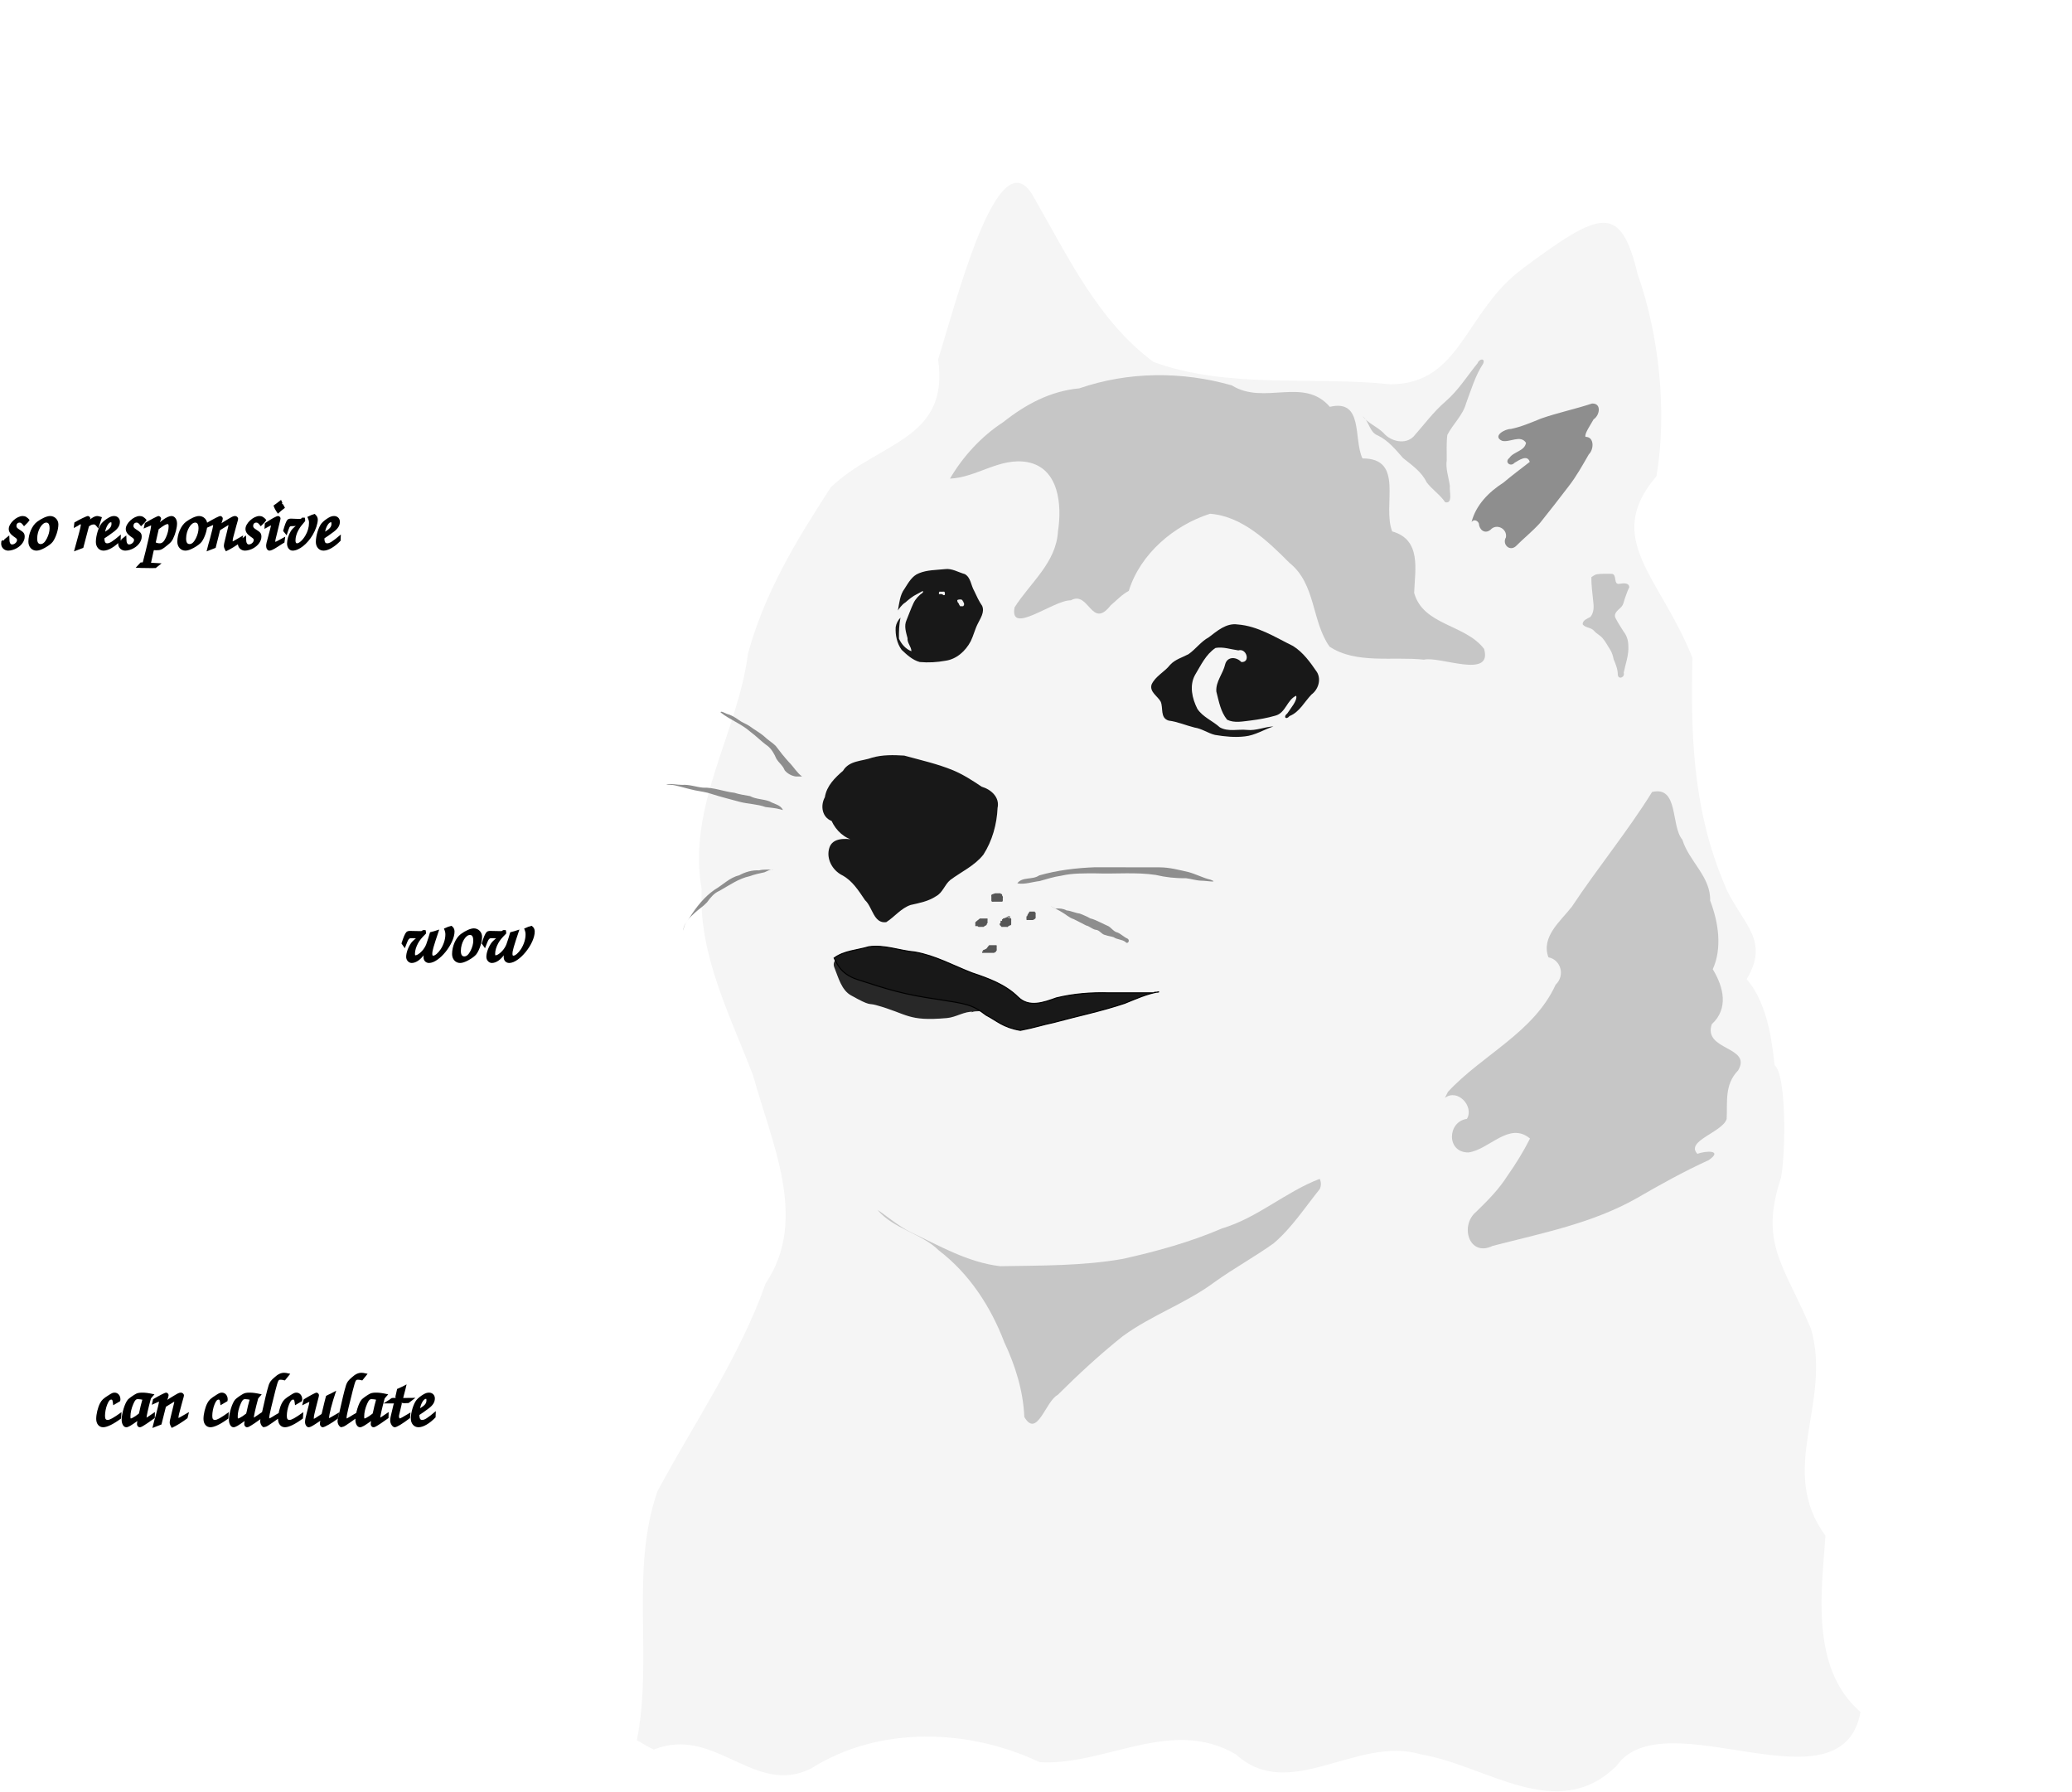
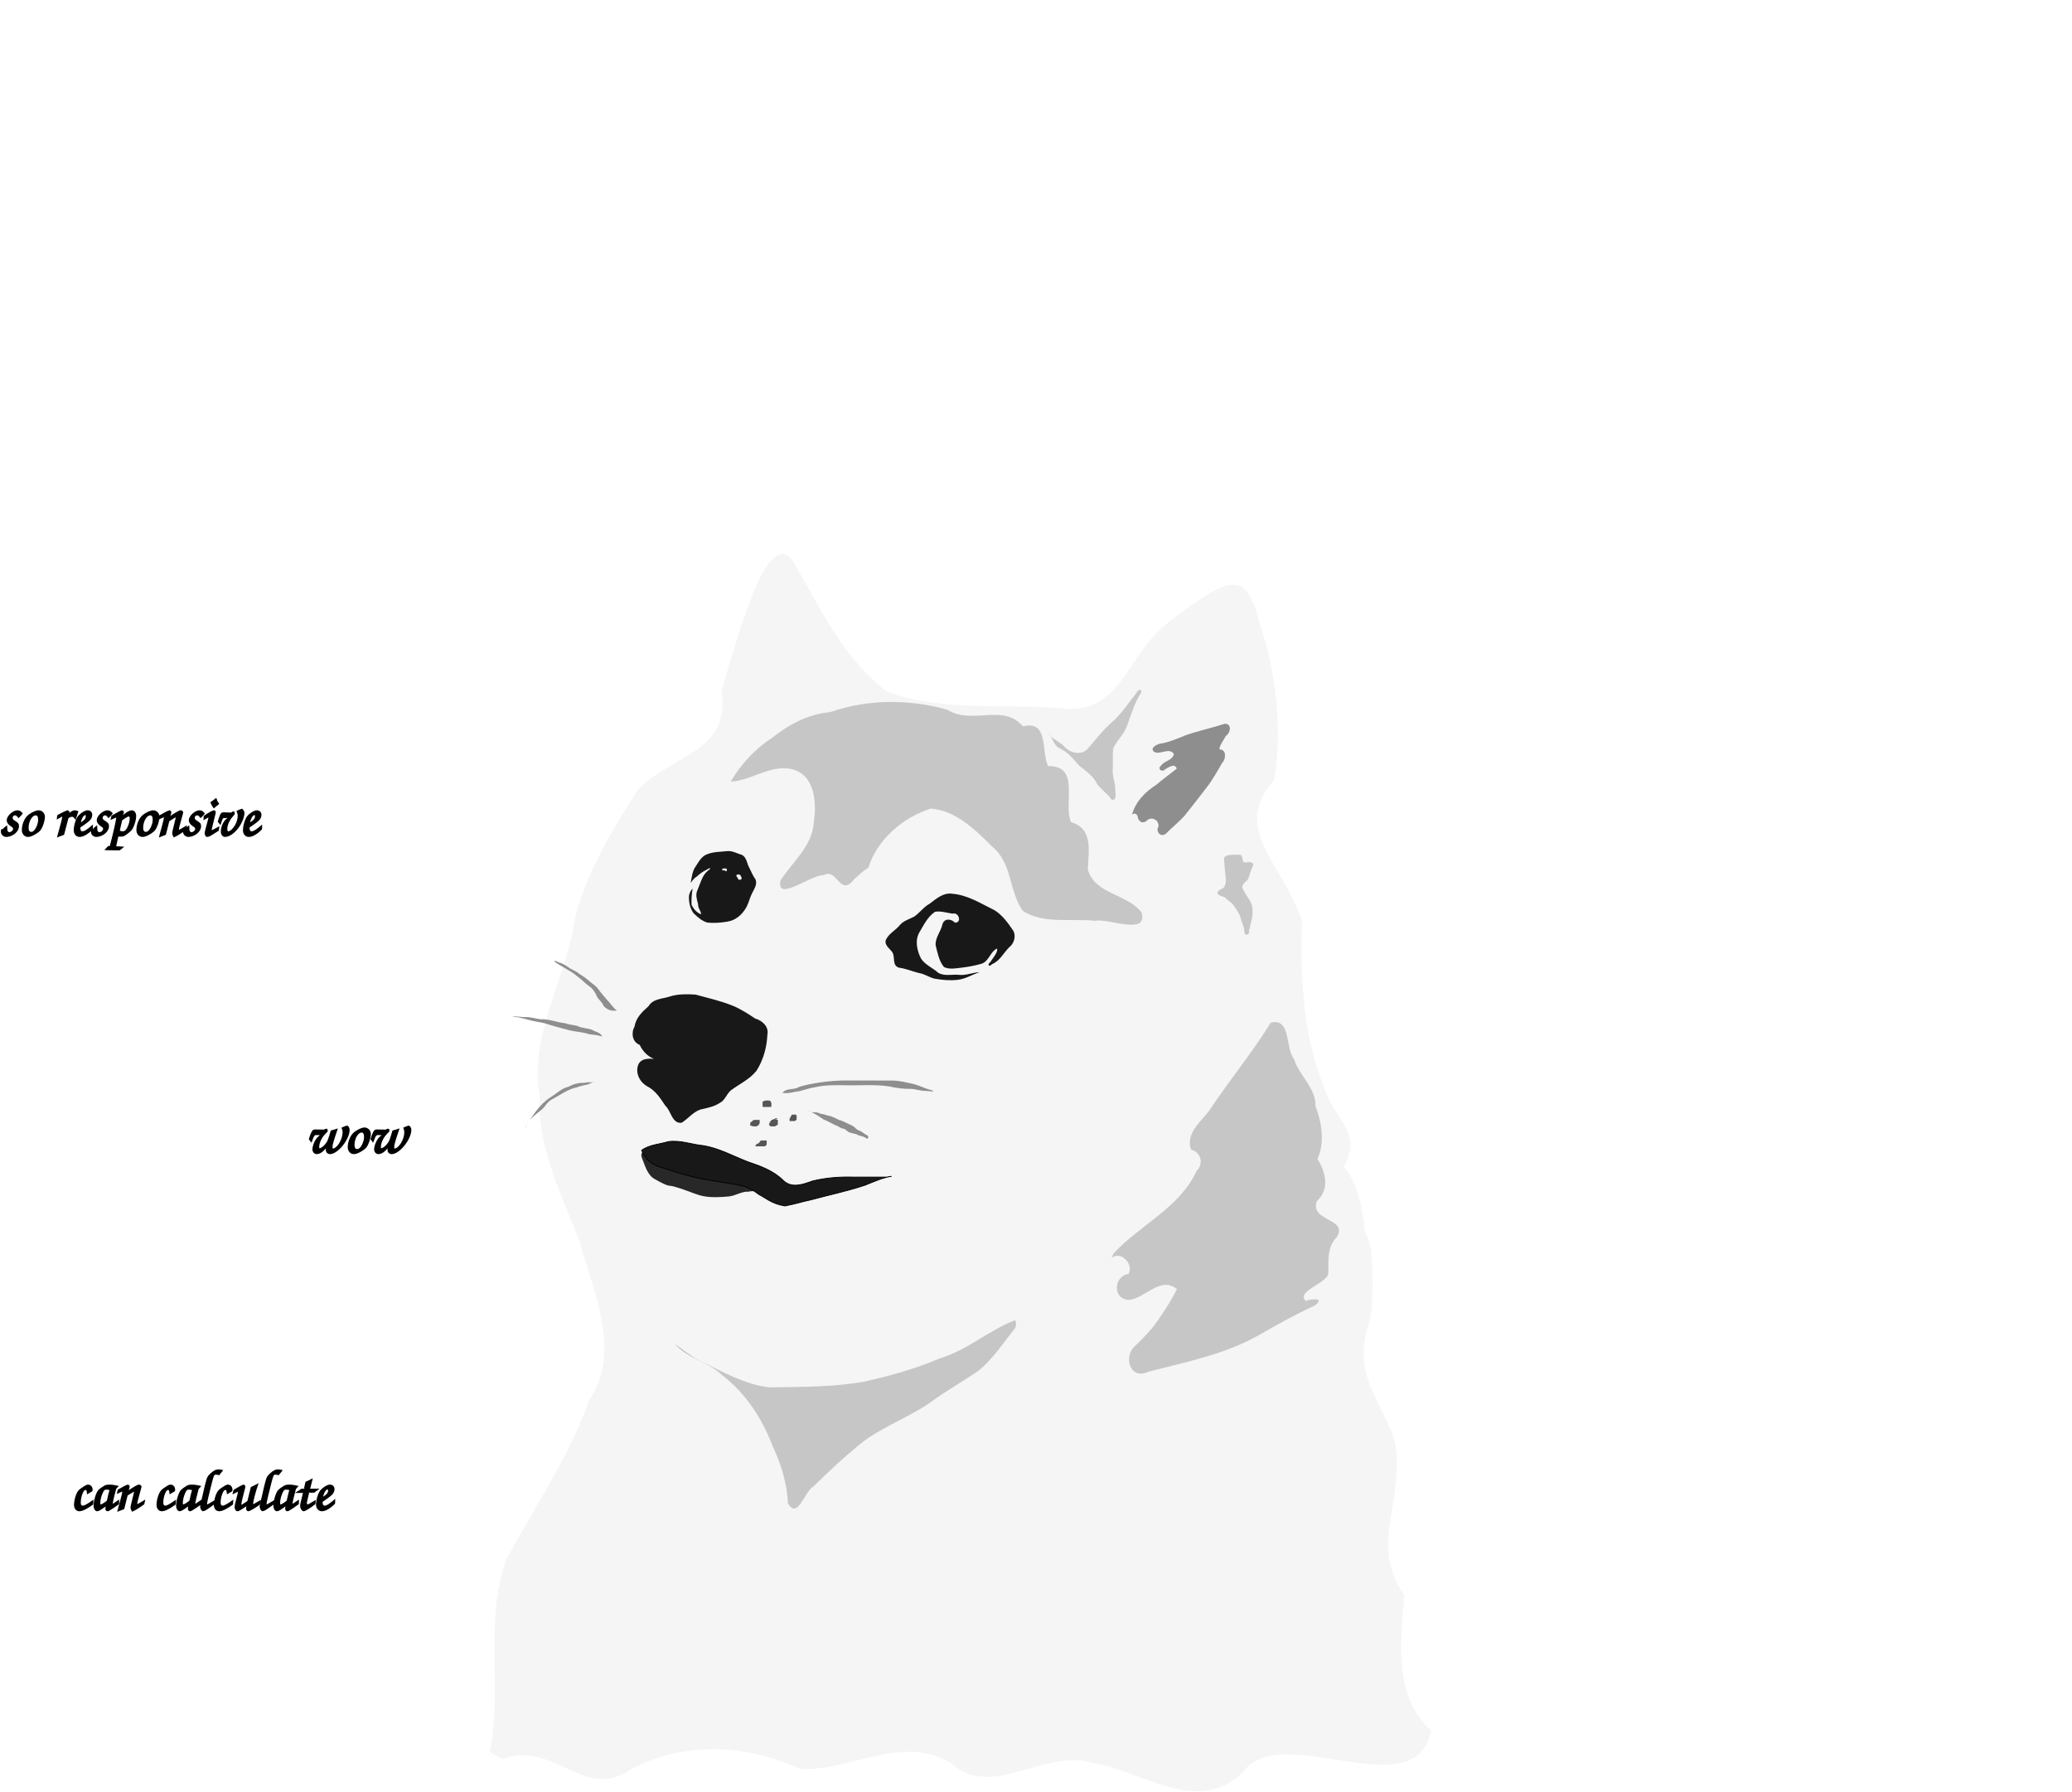
<svg xmlns="http://www.w3.org/2000/svg" id="svg2985" version="1.1" width="723.881" height="625.755">
  <defs id="defs2989" />
  <g id="layer1" style="display:inline" transform="translate(-459.7664,-987.4308)" />
-   <g id="g4183">
+   <g id="g4183" transform="matrix(0.7692308,0,0,0.7692308,0,144.405)">
    <g transform="matrix(0.8979372,0,0,0.8979372,-0.1395955,144.1361)" id="g4083">
      <g id="g4050" transform="matrix(0.4020044,0,0,0.4020044,-184.7656,-112.1464)">
        <path id="path3016" d="m 1990.824,417.257 c -0.911,-1.437 0.14,-4.919 2.152,-3.388 1.006,1.262 3.476,1.957 3.51,-0.349 1.218,-1.37 3.578,-1.724 3.622,-3.492 0.724,-0.347 3.497,0.464 3.417,-1.303 -0.812,-1.098 2.027,-1.831 2.565,-2.956 1.599,0.095 -0.143,-1.731 -0.076,-1.268 1.406,-0.657 3.048,-1.125 3.393,-2.775 1.756,-1.752 3.586,-3.601 5.987,-4.425 2.633,0.465 3.755,-2.918 6.257,-2.962 2.562,-0.347 5.161,0.229 7.715,-0.22 2.231,0.58 0.927,3.385 1.094,4.999 -0.837,1.263 -1.531,2.569 -2.14,3.935 -0.63,0.644 -1.354,1.316 -0.754,2.076 -1.274,0.993 -3.114,0.635 -3.915,2.337 -0.616,0.486 -3.13,0.313 -2.618,1.589 1.058,0.442 -1.459,1.38 -2.026,1.867 -1.197,1.05 -2.203,2.388 -3.84,2.839 -1.353,0.509 -2.867,0.644 -4.268,0.255 -0.451,2.526 -3.389,2.099 -5.13,2.871 -0.991,0.496 -3.982,0.222 -3.467,1.558 0.27,1.667 -2.387,0.855 -3.431,0.929 -1.829,0.119 -3.996,-0.041 -5.189,-1.637 -0.692,-0.913 -3.666,-1.207 -2.413,0.571 1.896,0.528 0.329,-1.01 -0.445,-1.053 z" style="fill:#dadada;fill-opacity:1;stroke:none" />
        <path id="path2998" d="m 1076.38,1563.71 c 15.843,-79.559 -6.856,-163.753 19.894,-240.773 35.1,-65.756 79.313,-129.186 104.816,-201.372 41.864,-61.866 5.124,-137.338 -12.114,-200.745 -22.106,-58.285 -52.929,-116.357 -49.891,-180.633 -14.274,-80.742 35.09,-151.309 44.825,-227.949 16.045,-58.738 46.382,-109.052 80.252,-161.059 45.822,-43.95 115.117,-45.326 103.732,-123.751 16.281,-50.102 57.647,-217.882 91.951,-158.134 34.622,60.302 63.04,120.917 116.54,160.666 72.589,26.428 153.472,13.638 229.301,21.603 68.387,-0.095 71.656,-70.033 127.776,-111.804 75.584,-56.257 94.955,-63.994 111.541,5.431 20.703,57.993 28.814,134.036 18.144,195.383 -52.258,60.898 3.873,97.357 34.861,175.765 -2.226,86.807 2.632,155.132 33.838,225.992 16.354,32.553 40.649,48.439 18.619,84.926 22.164,25.096 25.393,69.911 27.066,83.331 11.079,8.194 11.105,81.625 6.202,108.877 -21.15,63.406 2.627,83.98 29.027,146.174 20.626,71.802 -33.166,136.123 13.953,200.213 -2.989,48.891 -16.149,127.413 33.964,170.686 -18.537,99.638 -189.75,-13.508 -236.045,51.981 -57.465,56.697 -126.444,-0.684 -189.06,-10.933 -62.02,-18.985 -127.284,47.436 -179.346,-0.052 -62.653,-36.901 -127.378,11.505 -190.174,7.438 -68.483,-32.504 -155.585,-35.387 -221.071,6.222 -55.056,27.389 -93.002,-42.105 -152.231,-18.362 l -6.688,-3.372 -9.683,-5.75 0,0 z" style="fill:#f5f5f5;fill-opacity:1;stroke:none" />
        <path id="path3050" d="m 1402.444,858.804 c -9.114,-0.642 -16.967,5.312 -25.938,6.107 -38.457,3.406 -37.588,-4.028 -68.937,-12.618 -7.324,-2.007 -4.439,1.583 -24.023,-9.392 -9.121,-5.112 -12.14,-17.217 -16.053,-26.97 -2.894,-7.104 5.391,-11.359 11.306,-11.555 8.342,-0.872 16.765,-0.25 25.144,-0.437 8.241,-0.186 16.223,2.557 24.387,3.359 9.8,2.357 19.088,6.35 28.366,10.215 7.805,3.84 16.364,5.883 24.025,10.066 6.962,3.311 13.805,6.852 20.504,10.662 5.623,3.455 10.061,8.804 13.328,14.466 2.209,7.839 -10.785,4.348 -14.723,6.62" style="fill:#282828;fill-opacity:1;stroke:none" />
        <path id="path3002" d="m 1778.673,282.442 c 6.562,4.91 6.569,15.561 14.824,18.656 10.1,4.84 17.253,13.752 24.495,21.933 8.464,6.771 17.925,13.212 22.692,23.316 5.32,7.074 13.021,11.99 17.997,19.355 7.861,1.839 3.808,-10.959 4.557,-15.704 -1.116,-8.384 -4.291,-16.617 -3.042,-25.19 0.093,-8.077 -0.462,-16.194 0.577,-24.232 5.481,-10.634 15.053,-18.961 18.242,-30.805 4.849,-12.956 8.764,-26.507 16.419,-38.155 2.39,-5.703 -3.88,-4.806 -5.32,-0.535 -10.121,12.482 -18.688,26.346 -30.938,36.97 -11.702,10.003 -20.786,22.474 -30.955,33.921 -7.998,8.434 -22.233,4.9 -29.117,-3.199 -6.167,-6.21 -15.003,-9.371 -20.431,-16.331 z" style="fill:#c6c6c6;fill-opacity:1;stroke:none" />
        <path id="path3022" d="m 2000.23,438.159 c -0.257,7.733 1.057,15.413 1.694,23.093 0.777,5.191 0.868,11.124 -2.634,15.414 -2.86,1.686 -7.529,3.102 -7.559,7.017 2.306,3.787 8.15,2.937 11.03,6.491 2.465,2.809 6.005,4.333 8.378,7.263 2.931,3.325 4.839,7.365 7.288,11.03 1.724,2.807 2.688,6 3.287,9.193 2.088,4.802 4.059,9.845 4.068,15.159 0.754,5.093 7.203,2.081 5.674,-2.086 1.734,-8.655 5.133,-17.135 4.491,-26.116 0.015,-4.888 -1.455,-9.741 -4.484,-13.61 -2.82,-4.415 -5.704,-8.846 -8.042,-13.513 -1.899,-4.654 2.93,-7.461 5.611,-10.321 2.557,-2.654 2.663,-6.526 4.08,-9.776 1.068,-3.161 2.204,-6.312 3.72,-9.291 -0.059,-4.734 -5.686,-3.993 -8.927,-3.539 -7.053,1.782 -2.392,-9.093 -7.97,-9.571 -5.134,0.13 -10.471,-0.432 -15.467,0.677 -1.518,0.633 -2.885,1.563 -4.238,2.485 z" style="fill:#c6c6c6;fill-opacity:1;stroke:none" />
        <path id="path3028" d="m 1692.516,582.688 c -9.311,3.035 -17.789,8.628 -27.722,9.643 -9.599,1.151 -19.39,0.151 -28.872,-1.433 -6.88,-1.655 -12.695,-6.108 -19.751,-7.123 -8.425,-2.086 -16.524,-5.683 -25.136,-6.744 -8.534,-2.649 -4.969,-12.338 -7.708,-18.379 -2.992,-5.4 -10.927,-9.334 -8.797,-16.491 3.692,-8.2 12.556,-12.126 17.922,-19.049 4.799,-5.277 11.756,-7.132 17.813,-10.342 7.005,-4.87 11.978,-12.197 19.578,-16.315 8.131,-6.158 16.967,-14.064 27.997,-12.451 19.572,1.466 36.442,12.426 53.603,20.839 9.838,6.139 16.746,15.909 23.209,25.322 4.237,7.269 1.201,16.775 -5.308,21.601 -6.907,7.083 -11.596,17.027 -21.268,20.872 -3.446,4.181 -6.412,0.651 -2.233,-2.476 3.216,-4.927 10.105,-12.748 8.635,-17.191 -8.959,3.988 -10.119,16.696 -20.158,19.283 -7.829,2.287 -15.962,3.702 -24.03,4.71 -7.466,0.8 -15.527,2.711 -22.624,-0.753 -6.337,-7.684 -8.012,-17.895 -10.445,-27.252 -0.796,-9.729 6.593,-17.391 8.56,-26.511 2.215,-7.83 11.018,-7.121 15.613,-2.086 9.169,0.583 5.149,-13.703 -2.888,-11.274 -7.308,-0.985 -14.597,-3.661 -22.044,-2.372 -9.441,6.202 -14.281,16.911 -19.927,26.261 -5.615,10.287 -2.692,22.733 2.272,32.63 5.307,8.068 14.818,11.62 21.781,17.949 8.064,4.583 17.631,1.568 26.378,2.511 8.839,0.943 17.031,-3.089 25.551,-3.377 z" style="fill:#181818;fill-opacity:1;stroke:none" />
        <path id="path3036" d="m 1331.523,477.383 c -1.348,6.68 -1.595,13.526 -1.478,20.322 2.359,5.322 6.514,10.093 12.046,12.201 -0.03,-4.493 -4.218,-7.918 -3.745,-12.618 -1.433,-5.658 -3.595,-11.787 -0.984,-17.468 2.268,-5.486 4.215,-11.117 6.748,-16.484 1.998,-4.138 5.225,-7.549 8.954,-10.135 1.911,-3.666 -3.975,0.929 -5.582,1.435 -4.236,2.059 -7.842,5.105 -11.35,8.167 -2.903,1.484 -6.699,6.826 -7.129,7.685 1.399,-7.217 1.88,-15.006 6.472,-21.099 3.664,-5.696 7.22,-12.42 13.923,-14.946 7.914,-3.297 16.625,-3.073 25.004,-3.986 6.897,-0.98 13.031,3.077 19.435,4.825 5.808,3.382 5.861,10.877 8.979,16.172 2.325,5.013 4.651,10.069 7.788,14.628 2.522,6.119 -1.755,11.953 -4.301,17.237 -2.775,5.426 -4.131,11.441 -6.789,16.896 -4.95,9.39 -13.707,17.456 -24.546,18.908 -8.171,1.492 -16.542,1.978 -24.805,1.219 -6.971,-1.863 -12.453,-6.975 -17.55,-11.799 -4.571,-6.268 -6.184,-14.363 -5.746,-21.994 0.531,-3.446 2.222,-6.68 4.655,-9.165 z" style="fill:#181818;fill-opacity:1;stroke:none" />
        <path id="path3040" d="m 1288.008,693.158 c -10.447,-1.63 -18.848,-9.655 -23.173,-19.002 -9.357,-3.606 -10.967,-14.922 -6.512,-22.952 1.768,-11.066 9.594,-18.687 17.582,-25.616 6.078,-10.153 18.427,-9.101 28.207,-12.705 10.032,-2.865 20.718,-2.62 31.034,-1.977 15.792,4.356 31.994,7.927 47.2,14.178 9.879,4.132 18.935,9.982 27.738,15.915 9.067,2.663 17.66,10.191 15.392,20.543 -0.681,15.825 -5.135,31.818 -13.686,45.183 -8.509,10.802 -21.326,16.527 -32.101,24.566 -5.49,4.524 -7.25,12.308 -13.839,15.759 -7.322,4.886 -16.104,6.527 -24.502,8.415 -9.385,3.149 -15.569,11.553 -23.625,16.634 -12.26,1.667 -13.25,-14.806 -20.518,-21.276 -6.156,-9.075 -12.181,-18.866 -22.202,-24.159 -9.424,-4.796 -15.633,-16.004 -12.36,-26.431 3.098,-10.092 15.824,-9.23 24.001,-7.934 l 1.366,0.858 z" style="fill:#181818;fill-opacity:1;stroke:none" />
        <path id="path3054" d="m 1737.224,1020.536 c -33.131,12.626 -60.103,37.724 -94.361,47.892 -30.738,13.277 -63.234,22.175 -95.831,29.485 -39.247,6.973 -79.325,6.413 -119.011,7.144 -31.328,-3.664 -59.187,-19.937 -87.189,-33.243 -10.3,-4.851 -27.782,-19.19 -31.547,-21.215 15.829,18.676 42.249,22.345 59.552,39.348 29.383,22.475 50.051,54.298 63.108,88.571 10.742,22.75 18.37,47.244 19.422,72.446 12.34,21.111 20.529,-15.153 32.229,-21.284 19.998,-19.901 40.83,-39.156 62.877,-56.747 28.13,-20.68 61.775,-31.992 89.694,-52.999 18.367,-13.05 38.221,-23.976 56.506,-37.026 17.623,-14.997 30.217,-34.646 44.636,-52.505 1.414,-3.078 1.539,-6.836 -0.086,-9.866 z" style="fill:#c6c6c6;fill-opacity:1;stroke:none" />
        <path id="path3056" d="m 1861.373,936.292 c 33.322,-35.88 82.931,-57.252 104.2,-103.612 9.846,-9.563 4.478,-24.49 -6.953,-26.546 -7.37,-19.958 11.876,-35.099 22.744,-49.079 24.869,-37.591 53.766,-72.563 77.584,-110.952 26.048,-6.058 17.82,32.675 29.325,46.242 6.322,20.823 27.561,35.814 26.866,58.915 8.23,21.387 11.69,46.167 2.535,66.401 10.658,17.482 15.427,38.188 -0.949,53.183 -8.71,25.737 39.344,21.269 25.462,44.763 -13.442,13.773 -10.155,30.811 -11.07,46.979 -4.105,12.969 -40.304,21.24 -28.32,33.724 7.604,-2.968 25.488,-3.988 10.905,6.112 -23.916,10.875 -46.812,23.603 -69.522,36.774 -43.103,24.421 -92.183,33.947 -139.621,46.223 -22.769,11.074 -32.054,-19.748 -15.783,-33.086 11.077,-10.821 21.971,-21.707 30.334,-35.027 8.037,-11.417 15.417,-23.319 21.689,-35.801 -20.215,-16.908 -39.477,10.866 -59.63,13.461 -21.568,0.136 -20.419,-29.938 -1.425,-32.487 7.187,-12.234 -9.174,-29.718 -21.326,-20.276" style="fill:#c6c6c6;fill-opacity:1;stroke:none" />
        <path id="path3067" d="m 1444.587,734.549 c 4.695,-6.652 14.801,-3.141 21.142,-7.683 17.551,-5.025 35.81,-7.213 54.013,-7.904 20.805,0.102 41.61,0.092 62.416,0.089 9.609,-0.025 19.012,2.524 28.332,4.638 7.215,1.984 13.822,5.627 21.14,7.326 8.679,3.329 -5.127,0.839 -8.483,0.966 -5.256,-0.077 -10.32,-1.814 -15.431,-2.436 -9.809,0.206 -19.589,-0.875 -29.125,-3.142 -19.159,-2.859 -38.578,-0.832 -57.854,-1.516 -11.286,0.009 -22.666,-0.301 -33.726,2.287 -7.126,0.997 -14.02,3.272 -20.876,5.155 -7.166,0.799 -14.268,3.529 -21.549,2.22 z" style="fill:#8e8e8e;fill-opacity:1;stroke:none" />
        <path id="path3071" d="m 1481.536,758.936 c 3.637,-0.273 7.487,-0.034 10.728,1.8 4.397,0.397 8.411,2.523 12.787,3.053 3.441,1.458 6.935,2.709 10.103,4.647 3.388,0.796 6.116,2.213 9.231,3.619 2.826,1.451 5.689,2.662 8.574,4.049 2.984,1.888 5.021,5.28 8.664,6.04 3.54,1.47 6.188,4.476 9.726,5.931 2.649,1.663 0.144,5.951 -2.174,3.134 -3.34,-2.534 -7.907,-2.144 -11.302,-4.528 -2.668,-0.892 -5.527,-1.144 -8.157,-2.129 -3.663,-0.576 -5.467,-4.898 -9.284,-5.06 -3.432,-0.61 -5.916,-3.492 -9.326,-4.206 -4.012,-1.984 -7.908,-4.213 -11.947,-6.117 -4.391,-1.305 -7.625,-4.693 -11.58,-6.838 -3.214,-2.009 -6.668,-3.599 -10.046,-5.281 l -0.431,-0.333" style="fill:#8e8e8e;fill-opacity:1;stroke:none" />
        <path id="path3077" d="m 1236.194,631.092 c -5.075,-3.774 -8.201,-9.454 -12.655,-13.862 -4.545,-4.993 -8.738,-10.293 -12.767,-15.697 -3.308,-3.338 -7.516,-5.606 -10.843,-8.933 -4.518,-3.989 -9.924,-6.717 -14.677,-10.377 -3.362,-2.209 -7.275,-3.409 -10.46,-5.934 -3.534,-2.485 -7.287,-4.77 -11.511,-5.841 -1.415,-0.563 -6.118,-3.282 -5.834,-1.291 8.895,7.027 19.872,10.923 28.443,18.427 5.93,4.333 10.981,9.748 17.014,13.951 3.946,3.156 6.434,7.662 8.389,12.227 2.308,4.049 6.485,6.825 8.104,11.298 2.515,3.189 6.696,5.483 10.673,6.039 0.563,-0.006 1.127,-0.036 1.69,-0.006" style="fill:#8e8e8e;fill-opacity:1;stroke:none" />
        <path id="path3081" d="m 1217.719,663.607 c -2.226,-5.196 -8.506,-5.706 -12.807,-8.366 -6.131,-2.385 -13.096,-1.926 -18.95,-5.109 -5.107,-0.977 -10.317,-1.623 -15.259,-3.253 -10.21,-1.128 -19.981,-5.337 -30.373,-4.948 -6.691,-0.647 -13.156,-3.177 -19.96,-2.685 -5.235,0.058 -10.538,-1.508 -15.722,-0.501 2.494,0.595 5.754,0.26 8.493,0.964 6.501,1.423 12.864,3.407 19.383,4.787 5.417,1.157 10.961,1.655 16.208,3.549 8.974,2.895 18.128,5.138 27.219,7.619 8.252,2.151 16.93,2.136 25.011,5.039 4.582,0.668 9.313,0.868 13.829,2.121 0.982,0.24 1.958,0.501 2.928,0.784 z" style="fill:#8e8e8e;fill-opacity:1;stroke:none" />
        <path id="path3089" d="m 1208.851,721.247 c -4.724,0.139 -9.538,-0.457 -14.177,0.719 -6.76,-0.367 -13.492,1.591 -19.371,4.85 -9.092,2.087 -15.665,9.221 -23.509,13.77 -10.203,7.024 -17.951,16.954 -24.529,27.311 -2.713,3.718 -6.004,7.641 -5.932,12.512 0.578,-7.247 5.928,-12.73 11.072,-17.3 3.814,-3.558 8.35,-6.358 11.868,-10.203 3.24,-4.457 6.855,-8.995 12.099,-11.155 9.431,-5.316 18.507,-11.845 29.278,-14.157 4.625,-1.726 9.447,-2.734 14.231,-3.77 2.874,-1.143 5.705,-3.247 8.97,-2.579 z" style="fill:#8e8e8e;fill-opacity:1;stroke:none" />
        <path id="path3094" d="m 1408.377,768.542 c 2.249,-0.005 4.497,0.01 6.746,-0.007 1.079,-0.333 0.595,1.219 0.643,1.792 -0.164,0.918 0.307,1.975 -0.14,2.776 -0.775,0.421 -0.37,1.415 -1.032,1.904 -0.701,0.547 -1.759,0.616 -2.241,1.444 -0.744,0.56 -1.727,0.046 -2.575,0.22 -0.967,-0.113 -2.021,0.194 -2.916,-0.063 -0.448,-0.635 -1.151,-0.834 -1.89,-0.667 -0.823,0.305 -1.379,-0.292 -1.002,-1.093 -0.065,-0.793 0.029,-1.6 -0.091,-2.392 0.351,-0.733 1.134,-1.102 1.683,-1.665 0.928,-0.762 1.894,-1.479 2.817,-2.248 z" style="fill:#565656;fill-opacity:1;stroke:none" />
        <path id="path3096" d="m 1434.98,767.064 c 0.844,-0.099 2.799,1.139 2.82,-0.229 -0.616,-0.686 -1.996,-0.642 -2.675,-0.137 -0.245,1.302 1.502,1.251 2.362,1.443 1.491,-0.067 1.256,1.477 1.171,2.504 0,1.323 0.075,2.651 -0.03,3.972 -0.49,0.788 -1.693,0.463 -2.222,1.262 -0.96,-0.135 -0.601,1.253 -1.668,0.846 -1.265,-0.183 -2.55,0.025 -3.828,-0.055 -0.735,-0.121 -2.037,0.519 -1.918,-0.728 -1.089,0.395 -0.318,-1.442 -1.382,-0.81 -0.287,1.148 0.11,-0.893 -0.012,-1.353 0.08,-0.513 -0.25,-1.353 0.111,-0.441 1.476,4.6e-4 -0.15,-2.318 1.193,-2.693 0.783,0.86 1.294,-0.615 0.821,-1.197 0.45,-0.254 1.065,-0.164 0.937,-0.856 1.287,-0.105 2.417,-0.787 3.637,-1.243 0.229,-0.094 0.457,-0.189 0.685,-0.285 z" style="fill:#565656;fill-opacity:1;stroke:none" />
        <path id="path3098" d="m 1456.411,761.892 c 1.51,-0.005 3.02,0.009 4.529,-0.007 0.797,-0.431 0.5,1.069 1.328,0.889 0.225,1.119 -0.087,2.336 0.054,3.508 0,0.992 0.342,2.257 -0.782,2.534 0.033,0.731 -1.22,0.527 -1.544,1.169 -1.185,0.196 -2.409,-0.096 -3.615,0.036 -1.065,-0.214 -3.393,0.731 -2.959,-1.134 0.358,-0.868 -0.655,-2.633 0.793,-2.657 -0.037,-1.37 1.109,-2.353 1.681,-3.504 0.174,-0.276 0.347,-0.553 0.515,-0.833 z" style="fill:#565656;fill-opacity:1;stroke:none" />
        <path id="path3100" d="m 1423.156,744.156 c 1.727,-0.003 3.454,0.007 5.182,-0.007 0,1.053 2.053,0.357 1.445,1.705 0.054,0.926 1.267,1.421 0.748,2.512 -0.025,1.107 0.098,2.224 -0.035,3.33 -0.54,1.004 -1.853,0.478 -2.75,0.59 -2.461,0.015 -4.936,-0.045 -7.388,0.04 -1.157,-0.232 -0.917,-1.539 -0.898,-2.405 -0.032,-1.302 0.092,-2.627 -0.083,-3.913 0.372,-0.972 1.712,-0.987 2.553,-1.41 0.412,-0.14 0.824,-0.28 1.227,-0.442 z" style="fill:#565656;fill-opacity:1;stroke:none" />
        <path id="path3102" d="m 1417.245,794.407 c 2.249,-0.005 4.497,0.01 6.746,-0.007 1.014,-0.196 0.639,1.169 0.626,1.759 0.044,1.091 -0.021,2.185 0.07,3.274 -0.728,0.386 -0.603,1.673 -1.386,1.616 -0.686,0.662 -1.574,0.93 -2.535,0.759 -2.035,-0.029 -4.073,0.002 -6.11,-0.016 -0.988,0.002 -1.975,0.011 -2.962,0.04 -0.795,0.463 -1.553,-0.528 -1.147,-1.259 0.264,-0.375 1.699,-0.37 0.856,-0.974 -1.033,-0.361 1.099,-0.727 1.559,-0.948 0.713,-0.612 1.821,-0.584 2.253,-1.588 0.691,-0.874 1.345,-1.777 2.03,-2.655 z" style="fill:#565656;fill-opacity:1;stroke:none" />
        <path id="path3897" d="m 1373.182,455.664 c -0.348,-0.261 -0.697,-0.523 -1.045,-0.784 -0.33,0.101 -0.561,-0.246 -0.868,-0.265 -0.767,0.01 -1.534,-0.002 -2.301,0.007 -0.311,0.135 -0.253,-0.313 -0.229,-0.492 0,-0.328 0.018,-0.657 -0.018,-0.984 0.116,-0.269 0.418,-0.438 0.446,-0.748 0.139,-0.273 0.479,-0.083 0.714,-0.13 1.286,-7.6e-4 2.572,0.003 3.858,-0.003 0.285,-0.144 0.201,0.254 0.309,0.37 0.16,0.177 0.464,0.285 0.457,0.564 -0.035,0.658 -0.01,1.319 -0.013,1.978 0.112,0.275 -0.253,0.325 -0.444,0.347 -0.285,0.063 -0.58,0.083 -0.866,0.141 z" style="fill:#f2f2f2;fill-opacity:1;stroke:none" />
        <path id="path3906" d="m 1388.336,459.844 c 0.697,0 1.393,0 2.09,0 0.292,-0.211 0.203,0.378 0.485,0.266 0.113,0.139 0.033,0.28 0.28,0.263 0.424,0.185 0.449,0.698 0.593,1.041 0.254,0.124 0.654,0.292 0.448,0.632 0.089,0.274 0.369,0.465 0.325,0.774 0.034,0.137 0.293,0.347 0.208,0.058 0.066,-0.186 0.165,0.39 0.235,0.495 0.102,0.431 0.01,0.879 0.038,1.317 0.023,0.348 0.067,0.746 -0.292,0.941 -0.255,0.195 -0.502,0.446 -0.538,0.747 -0.269,0.022 -0.54,-0.015 -0.81,-10e-4 -0.672,0 -1.345,0 -2.017,0 -0.43,0.14 -0.186,-0.516 -0.456,-0.68 -0.173,-0.322 -0.658,-0.486 -0.59,-0.905 0.037,-0.35 -0.276,-0.5 -0.325,-0.814 -0.184,-0.191 -0.184,-0.507 -0.456,-0.533 0.088,-0.437 -0.618,-0.498 -0.532,-0.943 -0.13,-0.083 -0.4,-0.045 -0.258,-0.31 0.129,-0.275 -0.023,-0.578 -0.259,-0.589 -0.024,-0.353 0.036,-0.708 -0.017,-1.059 0.036,-0.272 0.391,-0.182 0.537,-0.39 0.398,-0.187 0.85,-0.192 1.271,-0.301 l 0.04,-0.008 3e-4,-3.1e-4 z" style="fill:#f2f2f2;fill-opacity:1;stroke:none" />
        <path id="path3911" d="m 1552.478,451.519 c 11.025,-35.804 43.787,-63.568 78.607,-74.652 31.02,2.304 55.911,26.458 76.873,47.493 25.732,20.582 21.277,56.161 38.775,81.047 25.521,17.151 61.339,9.379 91.425,12.665 15.488,-3.643 66.614,19.1 58.206,-10.367 -17.946,-23.856 -59.086,-22.701 -67.701,-54.323 0.822,-22.576 7.231,-51.408 -21.249,-59.412 -9.94,-25.281 12.406,-70.727 -28.796,-70.667 -8.911,-18.933 1.299,-57.647 -31.588,-49.928 -25.267,-29.437 -63.488,-1.171 -94.873,-20.763 -48.161,-13.702 -100.12,-13.484 -147.573,2.887 -27.942,2.645 -51.653,15.298 -73.57,32.655 -21.068,13.65 -38.879,33.066 -51.604,54.71 25.875,-1.031 48.157,-20.816 75.05,-15.947 30.666,5.87 33.391,41.854 29.484,66.927 -1.661,30.363 -26.922,49.858 -42.011,73.614 -5.28,27.736 37.667,-7.233 54.476,-6.818 17.647,-9.794 19.846,28.849 38.576,4.841 5.721,-4.781 10.795,-10.47 17.494,-13.962 z" style="fill:#c6c6c6;fill-opacity:1;stroke:none" />
        <path id="path3010" d="m 1884.226,384.86 c 4.17,-16.456 16.825,-29.18 30.756,-38.059 8.303,-6.99 17.007,-13.479 25.569,-20.143 -2.286,-7.496 -10.597,-1.534 -14.806,0.938 -3.904,4.363 -10.012,-0.815 -4.95,-4.721 4.07,-6.255 14.822,-6.537 16.125,-14.667 -5.281,-8.075 -15.685,-0.08 -23.092,-1.887 -9.888,-4.458 2.627,-11.639 8.464,-11.517 10.149,-2.091 19.659,-6.229 29.207,-10.095 16.185,-5.66 33.047,-9.144 49.31,-14.514 9.594,-0.42 7.388,11.63 1.538,15.259 -2.617,4.839 -9.217,14.246 -7.823,16.984 8.709,-0.051 8.127,12.243 3.243,16.853 -6.135,10.586 -12.045,21.337 -19.594,31.02 -9.081,11.969 -18.392,23.778 -27.742,35.529 -7.272,8.09 -15.85,14.874 -23.498,22.57 -6.226,5.182 -13.273,-2.25 -9.432,-8.709 1.428,-8.452 -9.154,-13.732 -14.883,-7.4 -5.562,4.585 -10.928,0.103 -11.356,-6.014 -1.179,-3.018 -4.911,-4.404 -7.036,-1.428 z" style="fill:#8e8e8e;fill-opacity:1;stroke:none" />
        <text id="text3947" y="411.614" x="458.169" style="font-size:72px;font-style:normal;font-variant:normal;font-weight:bold;font-stretch:normal;line-height:125%;letter-spacing:0px;word-spacing:0px;fill:#000000;fill-opacity:1;stroke:none;font-family:Comic Sans MS;-inkscape-font-specification:Comic Sans MS Bold" xml:space="preserve">
          <tspan y="411.614" x="458.169" id="tspan3949">so responsive</tspan>
        </text>
        <text id="text3951" y="810.664" x="842.441" style="font-size:72px;font-style:normal;font-variant:normal;font-weight:bold;font-stretch:normal;line-height:125%;letter-spacing:0px;word-spacing:0px;fill:#000000;fill-opacity:1;stroke:none;font-family:Comic Sans MS;-inkscape-font-specification:Comic Sans MS Bold" xml:space="preserve">
          <tspan y="810.664" x="842.441" id="tspan3953">wow</tspan>
        </text>
        <text id="text3955" y="1259.966" x="546.847" style="font-size:72px;font-style:normal;font-variant:normal;font-weight:bold;font-stretch:normal;line-height:125%;letter-spacing:0px;word-spacing:0px;fill:#000000;fill-opacity:1;stroke:none;font-family:Comic Sans MS;-inkscape-font-specification:Comic Sans MS Bold" xml:space="preserve">
          <tspan y="1259.966" x="546.847" id="tspan3957">can calculate</tspan>
        </text>
        <path id="path3044" d="m 1581.676,839.47 c -11.681,1.886 -22.352,6.843 -33.214,11.189 -22.535,7.568 -45.856,12.371 -68.748,18.589 -11.994,2.51 -16.041,4.382 -32.169,7.578 -16.878,-2.874 -22.562,-9.24 -33.151,-14.74 -13.553,-10.441 -19.522,-10.963 -46.386,-15.225 -33.347,-4.733 -48.605,-9.63 -78.241,-19.267 -17.468,-5.68 -20.538,-17.525 -22.458,-20.787 9.606,-7.13 22.431,-7.552 33.596,-10.914 15.147,-2.175 29.69,3.787 44.637,5.118 19.52,3.378 36.92,13.102 55.186,20.176 15.982,5.339 32.382,11.285 44.586,23.41 10.669,10.543 24.973,5.144 36.984,0.837 16.714,-4.118 33.979,-5.416 51.166,-4.918 14.329,0 28.658,0 42.987,0 1.557,-1.184 3.595,-0.083 5.225,-1.045 z" style="fill:#181818;fill-opacity:1;stroke:#000000;stroke-width:1px;stroke-linecap:butt;stroke-linejoin:miter;stroke-opacity:1" />
      </g>
    </g>
  </g>
</svg>
